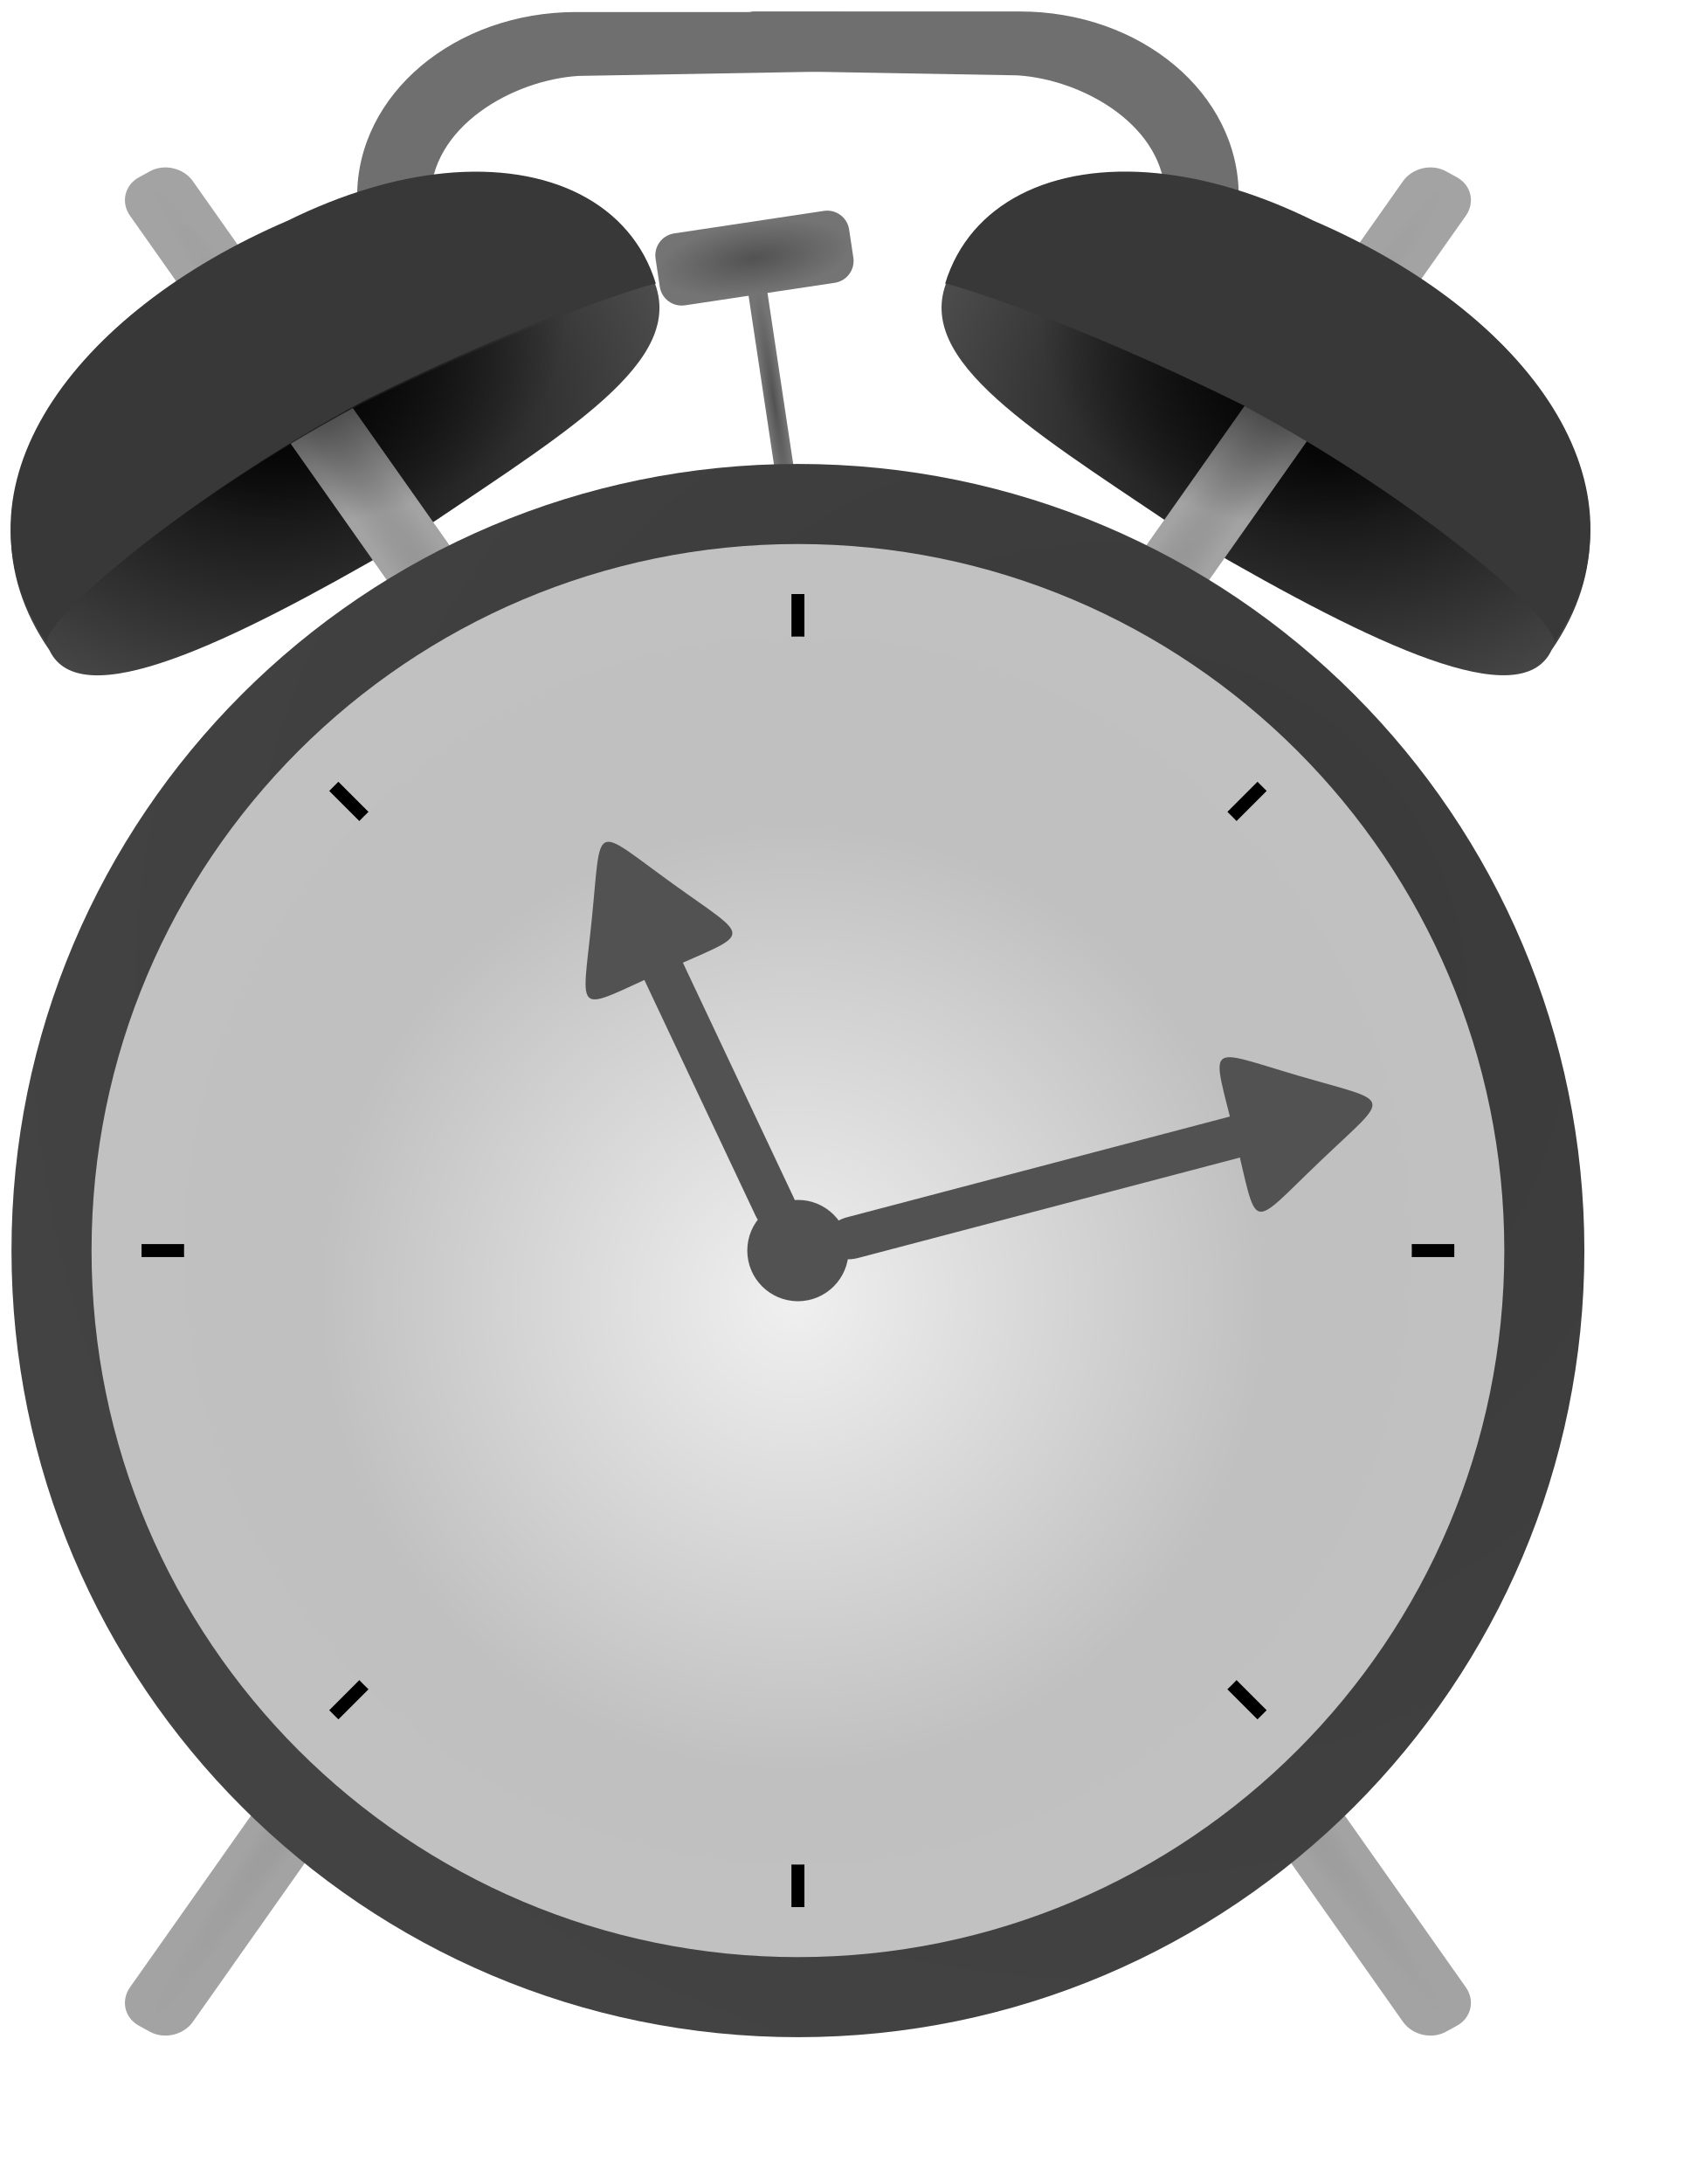
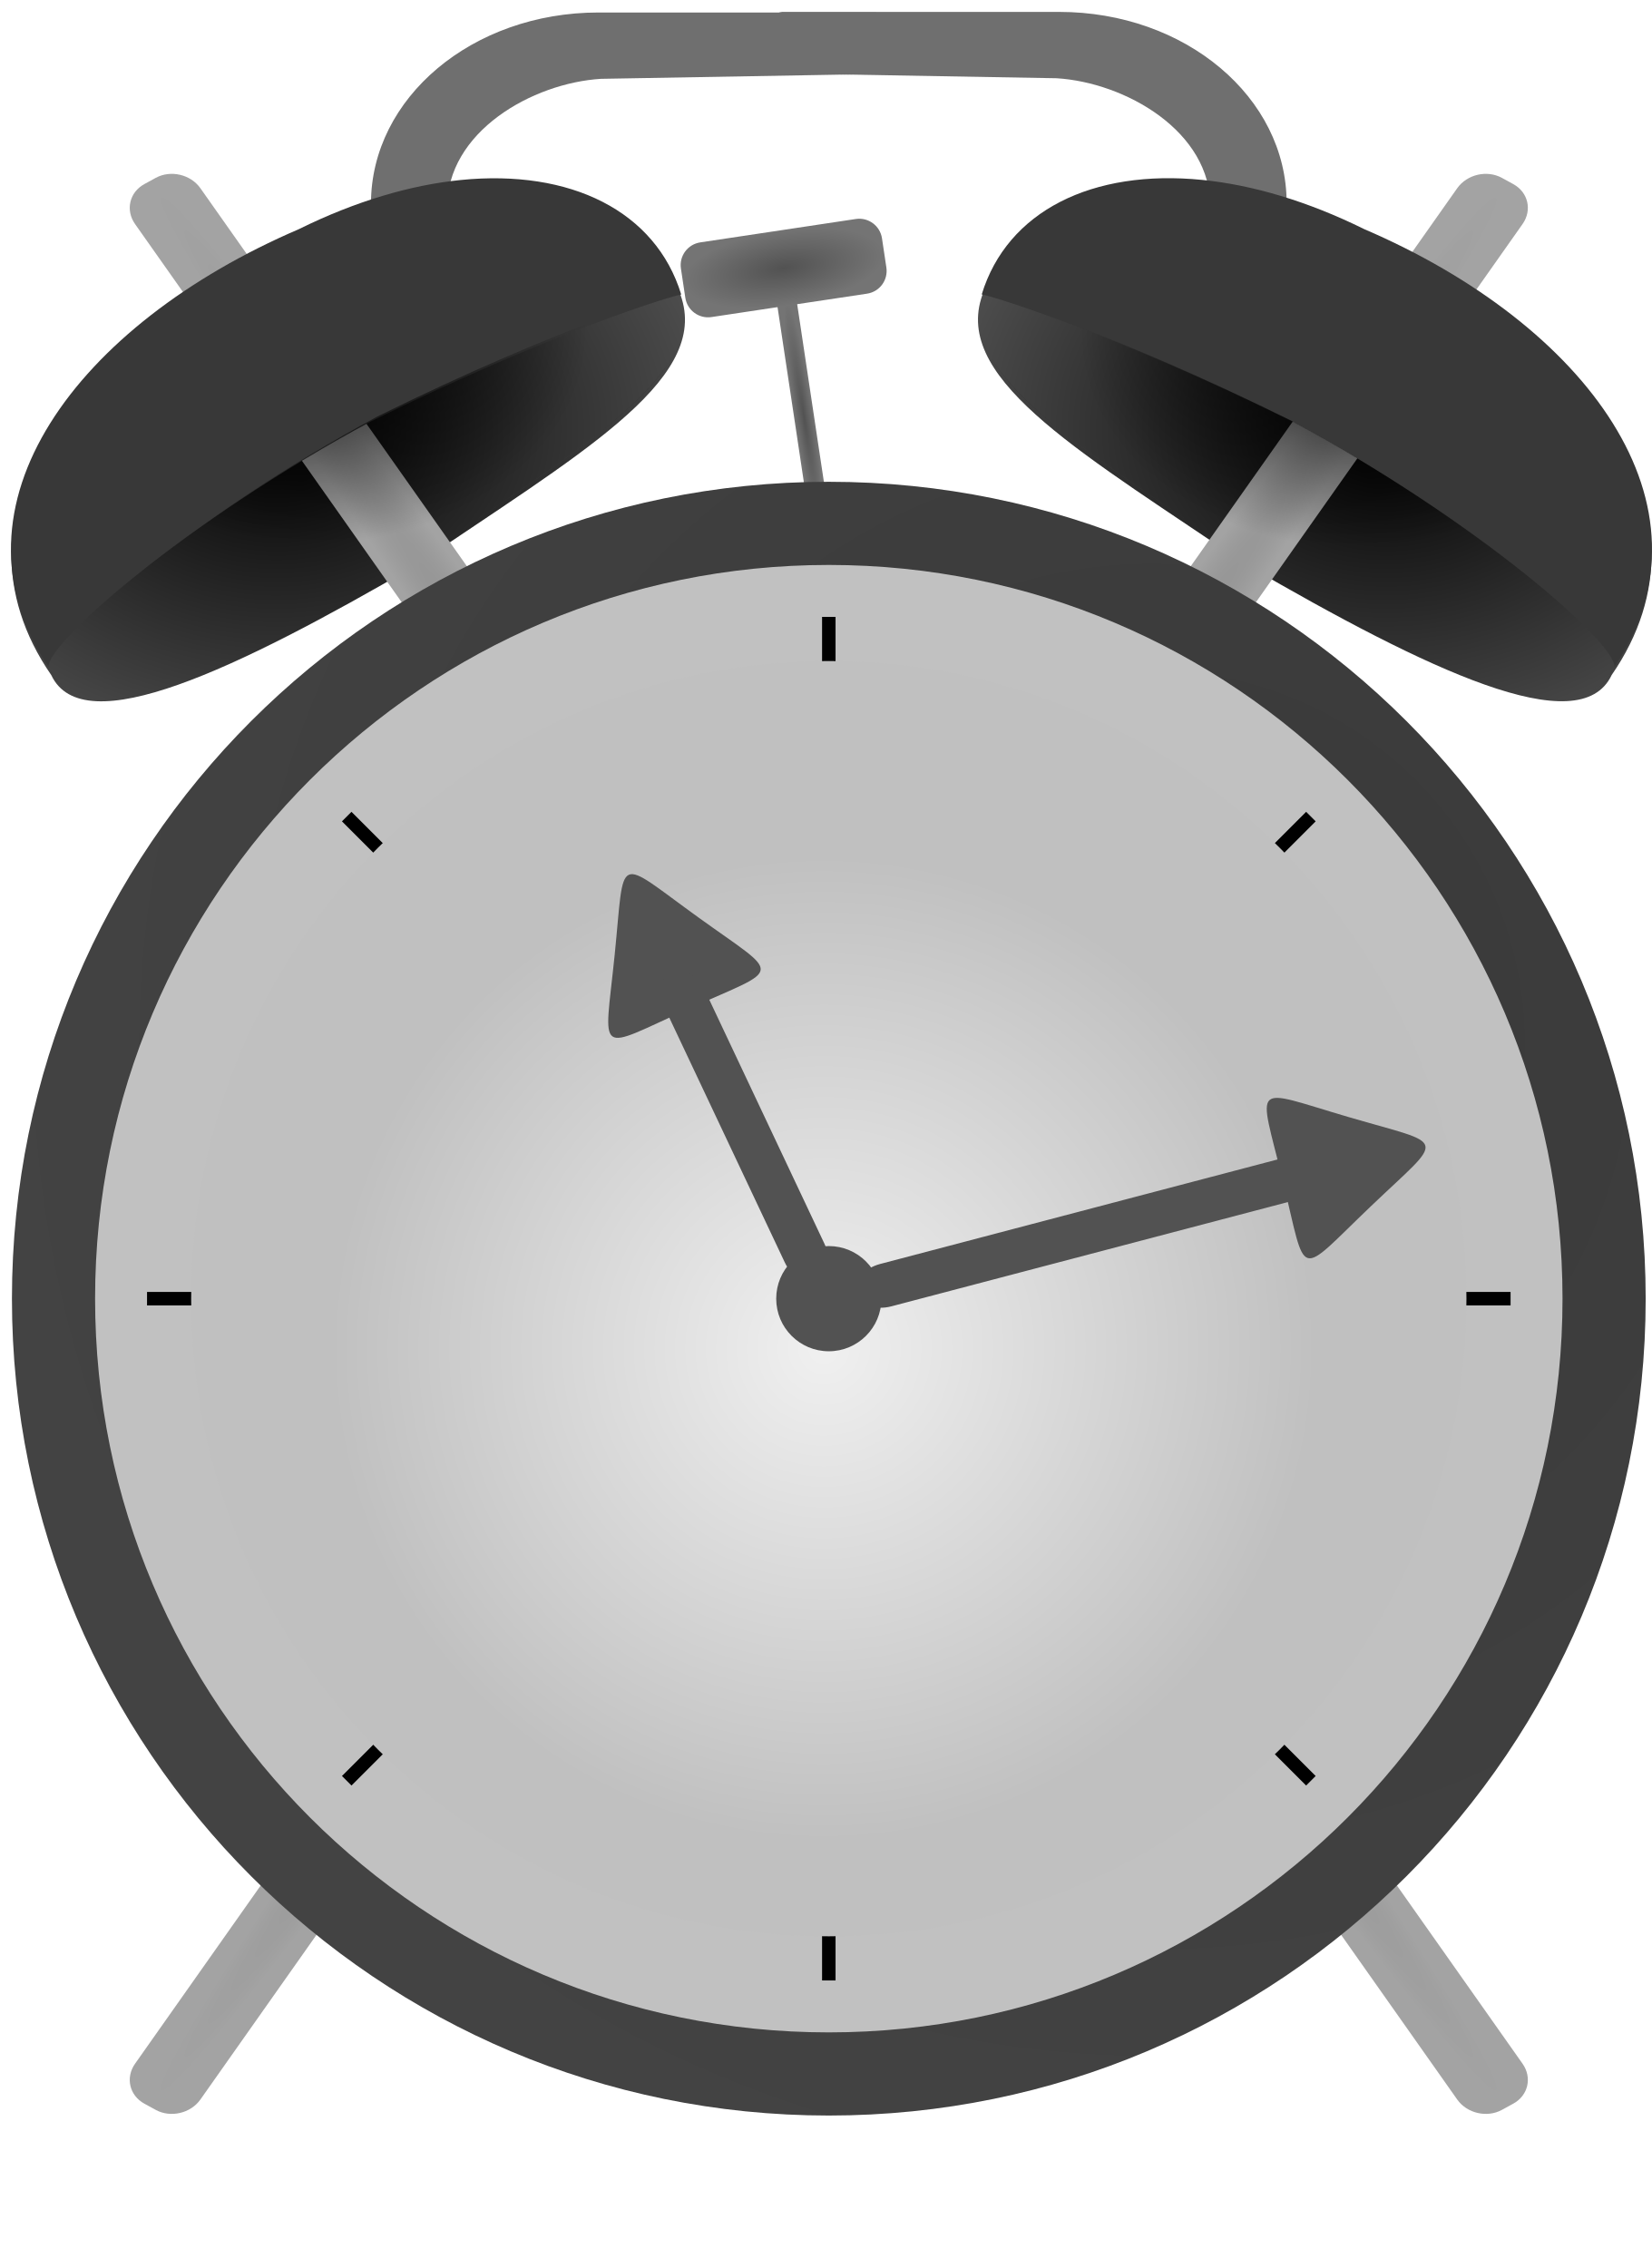
- <svg xmlns="http://www.w3.org/2000/svg" xmlns:xlink="http://www.w3.org/1999/xlink" height="480.89pt" id="svg2" width="375.28pt">
+ <svg xmlns="http://www.w3.org/2000/svg" xmlns:xlink="http://www.w3.org/1999/xlink" height="480.89pt" id="svg2" width="350.28pt">
  <defs id="defs3">
    <linearGradient id="linearGradient21667">
      <stop id="stop21669" offset="0" style="stop-color:#f0f0f0;stop-opacity:1;" />
      <stop id="stop21671" offset="1" style="stop-color:#c0c0c0;stop-opacity:1;" />
    </linearGradient>
    <linearGradient id="linearGradient19980">
      <stop id="stop19982" offset="0" style="stop-color:#383838;stop-opacity:1;" />
      <stop id="stop19984" offset="1" style="stop-color:#575757;stop-opacity:1;" />
    </linearGradient>
    <linearGradient id="linearGradient15396">
      <stop id="stop15398" offset="0" style="stop-color:#000000;stop-opacity:1;" />
      <stop id="stop15400" offset="1" style="stop-color:#000000;stop-opacity:0;" />
    </linearGradient>
    <linearGradient id="linearGradient13041">
      <stop id="stop13043" offset="0" style="stop-color:#525252;stop-opacity:1;" />
      <stop id="stop13045" offset="1" style="stop-color:#747474;stop-opacity:1;" />
    </linearGradient>
    <linearGradient id="linearGradient11503">
      <stop id="stop11505" offset="0" style="stop-color:#000000;stop-opacity:1;" />
      <stop id="stop11507" offset="1" style="stop-color:#dbdbdb;stop-opacity:1;" />
    </linearGradient>
    <linearGradient id="linearGradient9181">
      <stop id="stop9183" offset="0" style="stop-color:#868686;stop-opacity:1;" />
      <stop id="stop9185" offset="1" style="stop-color:#a3a3a3;stop-opacity:1;" />
    </linearGradient>
    <linearGradient id="linearGradient2052">
      <stop id="stop2054" offset="0" style="stop-color:#000000;stop-opacity:1;" />
      <stop id="stop2056" offset="1" style="stop-color:#000000;stop-opacity:0;" />
    </linearGradient>
    <radialGradient cx="259.079" cy="299.963" fx="262.005" fy="291.115" gradientUnits="userSpaceOnUse" id="radialGradient2058" r="740.168" xlink:href="#linearGradient2052" />
    <radialGradient cx="259.079" cy="299.963" fx="262.005" fy="291.115" gradientTransform="matrix(0.255095,0,0,0.255095,186.3442,741.2187)" gradientUnits="userSpaceOnUse" id="radialGradient2906" r="740.168" xlink:href="#linearGradient2052" />
    <radialGradient cx="259.079" cy="299.963" fx="262.005" fy="291.115" gradientTransform="matrix(-0.255095,0,0,0.255095,552.107,741.2186)" gradientUnits="userSpaceOnUse" id="radialGradient2908" r="740.168" xlink:href="#linearGradient2052" />
    <radialGradient cx="259.079" cy="299.963" fx="262.005" fy="291.115" gradientUnits="userSpaceOnUse" id="radialGradient2910" r="740.168" xlink:href="#linearGradient2052" />
    <radialGradient cx="259.079" cy="299.963" fx="262.005" fy="291.115" gradientTransform="matrix(0.472317,0,0,0.472317,129.0825,337.3064)" gradientUnits="userSpaceOnUse" id="radialGradient2912" r="740.168" xlink:href="#linearGradient2052" />
    <radialGradient cx="259.079" cy="299.963" fx="262.005" fy="291.115" gradientTransform="matrix(-0.472317,0,0,0.472317,645.1615,337.3062)" gradientUnits="userSpaceOnUse" id="radialGradient2914" r="740.168" xlink:href="#linearGradient2052" />
    <radialGradient cx="197.934" cy="659.052" fx="197.934" fy="659.052" gradientTransform="scale(1.640825,0.609449)" gradientUnits="userSpaceOnUse" id="radialGradient13047" r="17.515" xlink:href="#linearGradient13041" />
    <radialGradient cx="1109.58" cy="128.205" fx="1109.58" fy="128.205" gradientTransform="matrix(0.291098,-6.024185e-17,7.109189e-16,3.435266,1.234771,3.79707)" gradientUnits="userSpaceOnUse" id="radialGradient13049" r="9.64" xlink:href="#linearGradient13041" />
    <radialGradient cx="484.519" cy="448.453" fx="482.518" fy="449.758" gradientTransform="matrix(-1.139696,0,0,0.877427,1478.455,-281.6213)" gradientUnits="userSpaceOnUse" id="radialGradient13866" r="313.225" xlink:href="#linearGradient11503" />
    <radialGradient cx="484.519" cy="448.453" fx="482.518" fy="449.758" gradientTransform="matrix(1.139696,0,0,0.877427,691.8028,-281.6453)" gradientUnits="userSpaceOnUse" id="radialGradient13869" r="313.225" xlink:href="#linearGradient11503" />
    <radialGradient cx="476.178" cy="419.096" fx="476.178" fy="419.096" gradientTransform="matrix(1.139696,0,0,0.877427,690.721,-281.6453)" gradientUnits="userSpaceOnUse" id="radialGradient14636" r="68.533" xlink:href="#linearGradient15396" />
    <radialGradient cx="-171.408" cy="130.413" fx="-171.408" fy="130.413" gradientTransform="matrix(0.175682,-2.224413e-16,-1.216455e-14,5.692096,37.77071,-199.8852)" gradientUnits="userSpaceOnUse" id="radialGradient18454" r="60.763" xlink:href="#linearGradient9181" />
    <radialGradient cx="-171.408" cy="130.413" fx="-171.408" fy="130.413" gradientTransform="matrix(0.175682,-2.237461e-16,-1.358581e-14,5.692098,-475.0716,-508.7722)" gradientUnits="userSpaceOnUse" id="radialGradient18456" r="60.763" xlink:href="#linearGradient9181" />
    <radialGradient cx="476.178" cy="419.096" fx="476.178" fy="419.096" gradientTransform="matrix(-1.139696,0,0,0.877427,1480.809,-282.6464)" gradientUnits="userSpaceOnUse" id="radialGradient19218" r="68.533" xlink:href="#linearGradient15396" />
    <radialGradient cx="467.441" cy="580.545" fx="467.441" fy="580.545" gradientUnits="userSpaceOnUse" id="radialGradient19988" r="934.079" xlink:href="#linearGradient19980" />
    <radialGradient cx="380.063" cy="668.919" fx="380.063" fy="668.919" gradientUnits="userSpaceOnUse" id="radialGradient21673" r="160.24" xlink:href="#linearGradient21667" />
    <radialGradient cx="380.063" cy="668.919" fx="380.063" fy="668.919" gradientUnits="userSpaceOnUse" id="radialGradient24782" r="160.24" xlink:href="#linearGradient21667" />
    <radialGradient cx="476.178" cy="419.096" fx="476.178" fy="419.096" gradientTransform="matrix(-1.139696,0,0,0.877427,630.7478,-274.1289)" gradientUnits="userSpaceOnUse" id="radialGradient24784" r="68.533" xlink:href="#linearGradient15396" />
    <radialGradient cx="476.178" cy="419.096" fx="476.178" fy="419.096" gradientTransform="matrix(1.139696,0,0,0.877427,-159.3399,-273.1279)" gradientUnits="userSpaceOnUse" id="radialGradient24786" r="68.533" xlink:href="#linearGradient15396" />
    <radialGradient cx="467.441" cy="580.545" fx="467.441" fy="580.545" gradientUnits="userSpaceOnUse" id="radialGradient24788" r="934.079" xlink:href="#linearGradient19980" />
    <radialGradient cx="-171.408" cy="130.413" fx="-171.408" fy="130.413" gradientTransform="matrix(0.175682,-3.028740e-16,-1.484089e-14,5.692096,37.77071,-199.8852)" gradientUnits="userSpaceOnUse" id="radialGradient24790" r="60.763" xlink:href="#linearGradient9181" />
    <radialGradient cx="-171.408" cy="130.413" fx="-171.408" fy="130.413" gradientTransform="matrix(0.175682,-3.041788e-16,-1.626215e-14,5.692098,-475.0716,-508.7722)" gradientUnits="userSpaceOnUse" id="radialGradient24792" r="60.763" xlink:href="#linearGradient9181" />
    <radialGradient cx="484.519" cy="448.453" fx="482.518" fy="449.758" gradientTransform="matrix(-1.139696,0,0,0.877427,628.3938,-273.1039)" gradientUnits="userSpaceOnUse" id="radialGradient24794" r="313.225" xlink:href="#linearGradient11503" />
    <radialGradient cx="1109.58" cy="128.205" fx="1109.58" fy="128.205" gradientTransform="matrix(0.291098,-1.054174e-16,1.244036e-15,3.435266,1.234771,3.79707)" gradientUnits="userSpaceOnUse" id="radialGradient24796" r="9.64" xlink:href="#linearGradient13041" />
    <radialGradient cx="197.934" cy="659.052" fx="197.934" fy="659.052" gradientTransform="scale(1.640825,0.609449)" gradientUnits="userSpaceOnUse" id="radialGradient24798" r="17.515" xlink:href="#linearGradient13041" />
    <radialGradient cx="484.519" cy="448.453" fx="482.518" fy="449.758" gradientTransform="matrix(1.139696,0,0,0.877427,-158.2581,-273.1279)" gradientUnits="userSpaceOnUse" id="radialGradient24800" r="313.225" xlink:href="#linearGradient11503" />
  </defs>
  <g id="layer1">
    <path d="M 455.632,190.852 C 446.611,209.975 403.422,189.315 352.514,159.766 C 307.376,128.947 270.229,108.147 277.369,84.494 C 287.86,50.216 333.987,40.564 385.483,66.006 C 448.614,93.112 487.344,144.942 455.632,190.852 z " id="path24722" style="fill:url(#radialGradient24800);fill-opacity:1;stroke-width:0;stroke-miterlimit:4" />
    <g id="g24724" transform="translate(-159.3399,-273.1279)">
      <rect height="66.232" id="rect24726" style="fill:url(#radialGradient24796);fill-opacity:1;stroke-width:0;stroke-miterlimit:4" transform="matrix(0.988884,-0.14869,0.14869,0.988884,0,0)" width="5.612" x="321.425" y="411.1" />
      <rect height="21.349" id="rect24728" rx="6.5" ry="6.5" style="fill:url(#radialGradient24798);fill-opacity:1;stroke-width:0;stroke-miterlimit:4" transform="matrix(0.988884,-0.14869,0.14869,0.988884,0,0)" width="57.479" x="296.035" y="390.984" />
    </g>
    <path d="M 14.504,190.876 C 23.525,209.999 66.714,189.339 117.622,159.79 C 162.76,128.971 199.907,108.171 192.767,84.518 C 182.276,50.24 136.148,40.588 84.653,66.03 C 21.522,93.136 -17.208,144.966 14.504,190.876 z " id="path24730" style="fill:url(#radialGradient24794);fill-opacity:1;stroke-width:0;stroke-miterlimit:4" />
    <g id="g24732" transform="matrix(1,0,0,0.946036,-73.28678,-99.91133)">
      <rect height="691.733" id="rect24734" rx="8.817" ry="9.035" style="fill:url(#radialGradient24790);fill-opacity:1;stroke-width:0;stroke-miterlimit:4" transform="matrix(0.865398,-0.501085,0.554854,0.831948,0,0)" width="21.35" x="-3.018" y="196.57" />
      <rect height="691.734" id="rect24736" rx="8.817" ry="9.035" style="fill:url(#radialGradient24792);fill-opacity:1;stroke-width:0;stroke-miterlimit:4" transform="matrix(-0.865398,-0.501085,-0.554854,0.831948,0,0)" width="21.35" x="-515.86" y="-112.317" />
    </g>
    <path d="M 607.079 652.713 A 230.939 230.939 0 1 1  145.201,652.713 A 230.939 230.939 0 1 1  607.079 652.713 z" id="path24738" style="fill:url(#radialGradient24788);fill-opacity:1;stroke-width:0;stroke-miterlimit:4" transform="translate(-141.827,-285.5674)" />
    <path d="M 589.102 652.713 A 207.43 207.43 0 1 1  174.241,652.713 A 207.43 207.43 0 1 1  589.102 652.713 z" id="path24740" style="fill:#c1c1c1;fill-opacity:1;stroke-width:0;stroke-miterlimit:4" transform="translate(-147.3585,-285.5674)" />
    <g id="g24742" transform="translate(-165.479,-260.2059)">
      <path d="M 334.683,263.738 L 412.976,263.738 C 419.839,264.526 419.361,281.142 413.055,281.13 L 335.409,282.491 C 316.096,283.661 291.666,297.408 291.898,319.085 L 292.268,355.741 C 292.105,359.682 270.753,362.096 270.358,355.014 L 270.358,317.785 C 270.358,287.843 299.047,263.738 334.683,263.738 z " id="path24744" style="fill:#6f6f6f;fill-opacity:1;stroke-width:0;stroke-miterlimit:4" />
      <path d="M 464.901,263.572 L 386.608,263.572 C 379.745,264.361 380.223,280.977 386.529,280.964 L 464.175,282.326 C 483.488,283.496 507.917,297.242 507.686,318.92 L 507.316,355.575 C 507.479,359.517 528.831,361.93 529.225,354.848 L 529.225,317.619 C 529.225,287.677 500.537,263.572 464.901,263.572 z " id="path24746" style="fill:#6f6f6f;fill-opacity:1;stroke-width:0;stroke-miterlimit:4" />
    </g>
    <path d="M 339.883,50.863 C 308.819,47.749 284.758,59.671 277.546,83.238 C 279.578,83.438 313.866,93.722 365.256,119.112 C 418.4,147.781 456.905,181.914 456.434,188.566 C 486.852,142.916 448.311,91.667 385.657,64.766 C 369.565,56.815 354.003,52.279 339.883,50.863 z M 279.801,100.354 C 287.667,114.921 310.231,130.017 337.214,148.09 C 310.357,130.025 287.797,114.759 279.801,100.354 z M 456.054,189.238 C 455.943,189.354 455.922,189.535 455.749,189.605 C 454.057,193.19 451.16,195.351 447.24,196.343 C 451.188,195.358 454.111,193.216 455.811,189.614 C 455.899,189.486 455.967,189.366 456.054,189.238 z " id="path24748" style="fill:#383838;fill-opacity:1;stroke-width:0;stroke-miterlimit:4" />
    <path d="M 130.253,50.887 C 161.317,47.773 185.377,59.695 192.59,83.262 C 190.558,83.462 156.27,93.746 104.88,119.136 C 51.735,147.805 13.231,181.938 13.702,188.59 C -16.716,142.94 21.825,91.691 84.479,64.79 C 100.571,56.839 116.132,52.303 130.253,50.887 z M 190.334,100.378 C 182.468,114.945 159.904,130.041 132.921,148.114 C 159.779,130.049 182.339,114.783 190.334,100.378 z M 14.082,189.262 C 14.192,189.378 14.214,189.559 14.387,189.629 C 16.078,193.214 18.976,195.375 22.895,196.367 C 18.948,195.382 16.024,193.24 14.325,189.638 C 14.237,189.51 14.169,189.39 14.082,189.262 z " id="path24750" style="fill:#383838;fill-opacity:1;stroke-width:0;stroke-miterlimit:4" />
    <path d="M 277.277,82.926 C 277.139,83.335 276.936,83.697 276.808,84.113 C 269.668,107.766 306.826,128.576 351.965,159.394 C 402.873,188.943 446.037,209.579 455.058,190.457 C 455.47,189.743 455.534,189.354 455.871,188.176 C 456.342,181.524 417.828,147.407 364.683,118.738 C 313.778,93.588 279.892,83.313 277.277,82.926 z M 279.246,99.957 C 287.241,114.362 309.795,129.642 336.652,147.707 C 309.669,129.634 287.112,114.524 279.246,99.957 z " id="path24752" style="fill:url(#radialGradient24786);fill-opacity:1;stroke-width:0;stroke-miterlimit:4" />
    <path d="M 194.131,81.925 C 194.269,82.334 194.472,82.696 194.6,83.112 C 201.74,106.765 164.582,127.574 119.443,158.393 C 68.535,187.942 25.371,208.578 16.35,189.456 C 15.938,188.741 15.874,188.353 15.537,187.175 C 15.066,180.522 53.581,146.406 106.725,117.737 C 157.63,92.587 191.517,82.312 194.131,81.925 z M 192.162,98.956 C 184.167,113.36 161.613,128.641 134.756,146.706 C 161.739,128.633 184.296,113.522 192.162,98.956 z " id="path24754" style="fill:url(#radialGradient24784);fill-opacity:1;stroke-width:0;stroke-miterlimit:4" />
    <g id="g24756" style="fill:#000000;fill-opacity:1" transform="translate(-284.9095,-1302.637)">
      <path d="M 326.477,1669.784 L 711.968,1669.784" id="path24758" style="fill-rule:evenodd;stroke:#000000;stroke-width:2.857pt;stroke-linecap:butt;stroke-linejoin:miter;stroke-opacity:1" />
      <path d="M 382.931,1806.076 L 655.514,1533.492" id="path24760" style="fill-rule:evenodd;stroke:#000000;stroke-width:2.857pt;stroke-linecap:butt;stroke-linejoin:miter;stroke-opacity:1" />
      <path d="M 519.223,1862.53 L 519.223,1477.039" id="path24762" style="fill-rule:evenodd;stroke:#000000;stroke-width:2.857pt;stroke-linecap:butt;stroke-linejoin:miter;stroke-opacity:1" />
      <path d="M 655.514,1806.076 L 382.931,1533.492" id="path24764" style="fill-rule:evenodd;stroke:#000000;stroke-width:2.857pt;stroke-linecap:butt;stroke-linejoin:miter;stroke-opacity:1" />
    </g>
    <path d="M 589.102 652.713 A 207.43 207.43 0 1 1  174.241,652.713 A 207.43 207.43 0 1 1  589.102 652.713 z" id="path24766" style="fill:url(#radialGradient24782);fill-opacity:1;stroke-width:0;stroke-miterlimit:4" transform="matrix(0.86906,0,0,0.86906,-97.38248,-200.1009)" />
    <g id="g24768" transform="matrix(0.904378,-0.426733,0.426733,0.904378,-521.8316,-72.29543)">
      <path d="M 315.964,571.601 C 289.288,583.726 292.03,585.687 294.867,556.521 C 297.705,527.356 294.636,528.751 318.475,545.791 C 342.314,562.83 342.641,559.475 315.964,571.601 z " id="path24770" style="fill:#525252;fill-opacity:1;stroke-width:0;stroke-miterlimit:4" transform="matrix(0.902587,0.430508,-0.430508,0.902587,456.4712,-22.86778)" />
      <rect height="96.648" id="rect24772" rx="8.7" ry="8.7" style="fill:#525252;fill-opacity:1;stroke-width:0;stroke-miterlimit:4" width="12.391" x="489.435" y="617.562" />
    </g>
    <path d="M 408.895 657.097 A 14.869 14.869 0 1 1  379.157,657.097 A 14.869 14.869 0 1 1  408.895 657.097 z" id="path24774" style="fill:#525252;fill-opacity:1;stroke-width:0;stroke-miterlimit:4" transform="translate(-159.7132,-289.9507)" />
    <g id="g24776" transform="matrix(0.254326,0.967118,-0.967118,0.254326,804.8918,-189.6496)">
      <path d="M 315.964,571.601 C 289.288,583.726 292.03,585.687 294.867,556.521 C 297.705,527.356 294.636,528.751 318.475,545.791 C 342.314,562.83 342.641,559.475 315.964,571.601 z " id="path24778" style="fill:#525252;fill-opacity:1;stroke-width:0;stroke-miterlimit:4" transform="matrix(0.902587,0.430508,-0.430508,0.902587,354.6148,-91.13281)" />
      <rect height="136.298" id="rect24780" rx="8.7" ry="8.7" style="fill:#525252;fill-opacity:1;stroke-width:0;stroke-miterlimit:4" width="12.391" x="387.579" y="549.297" />
    </g>
  </g>
</svg>
